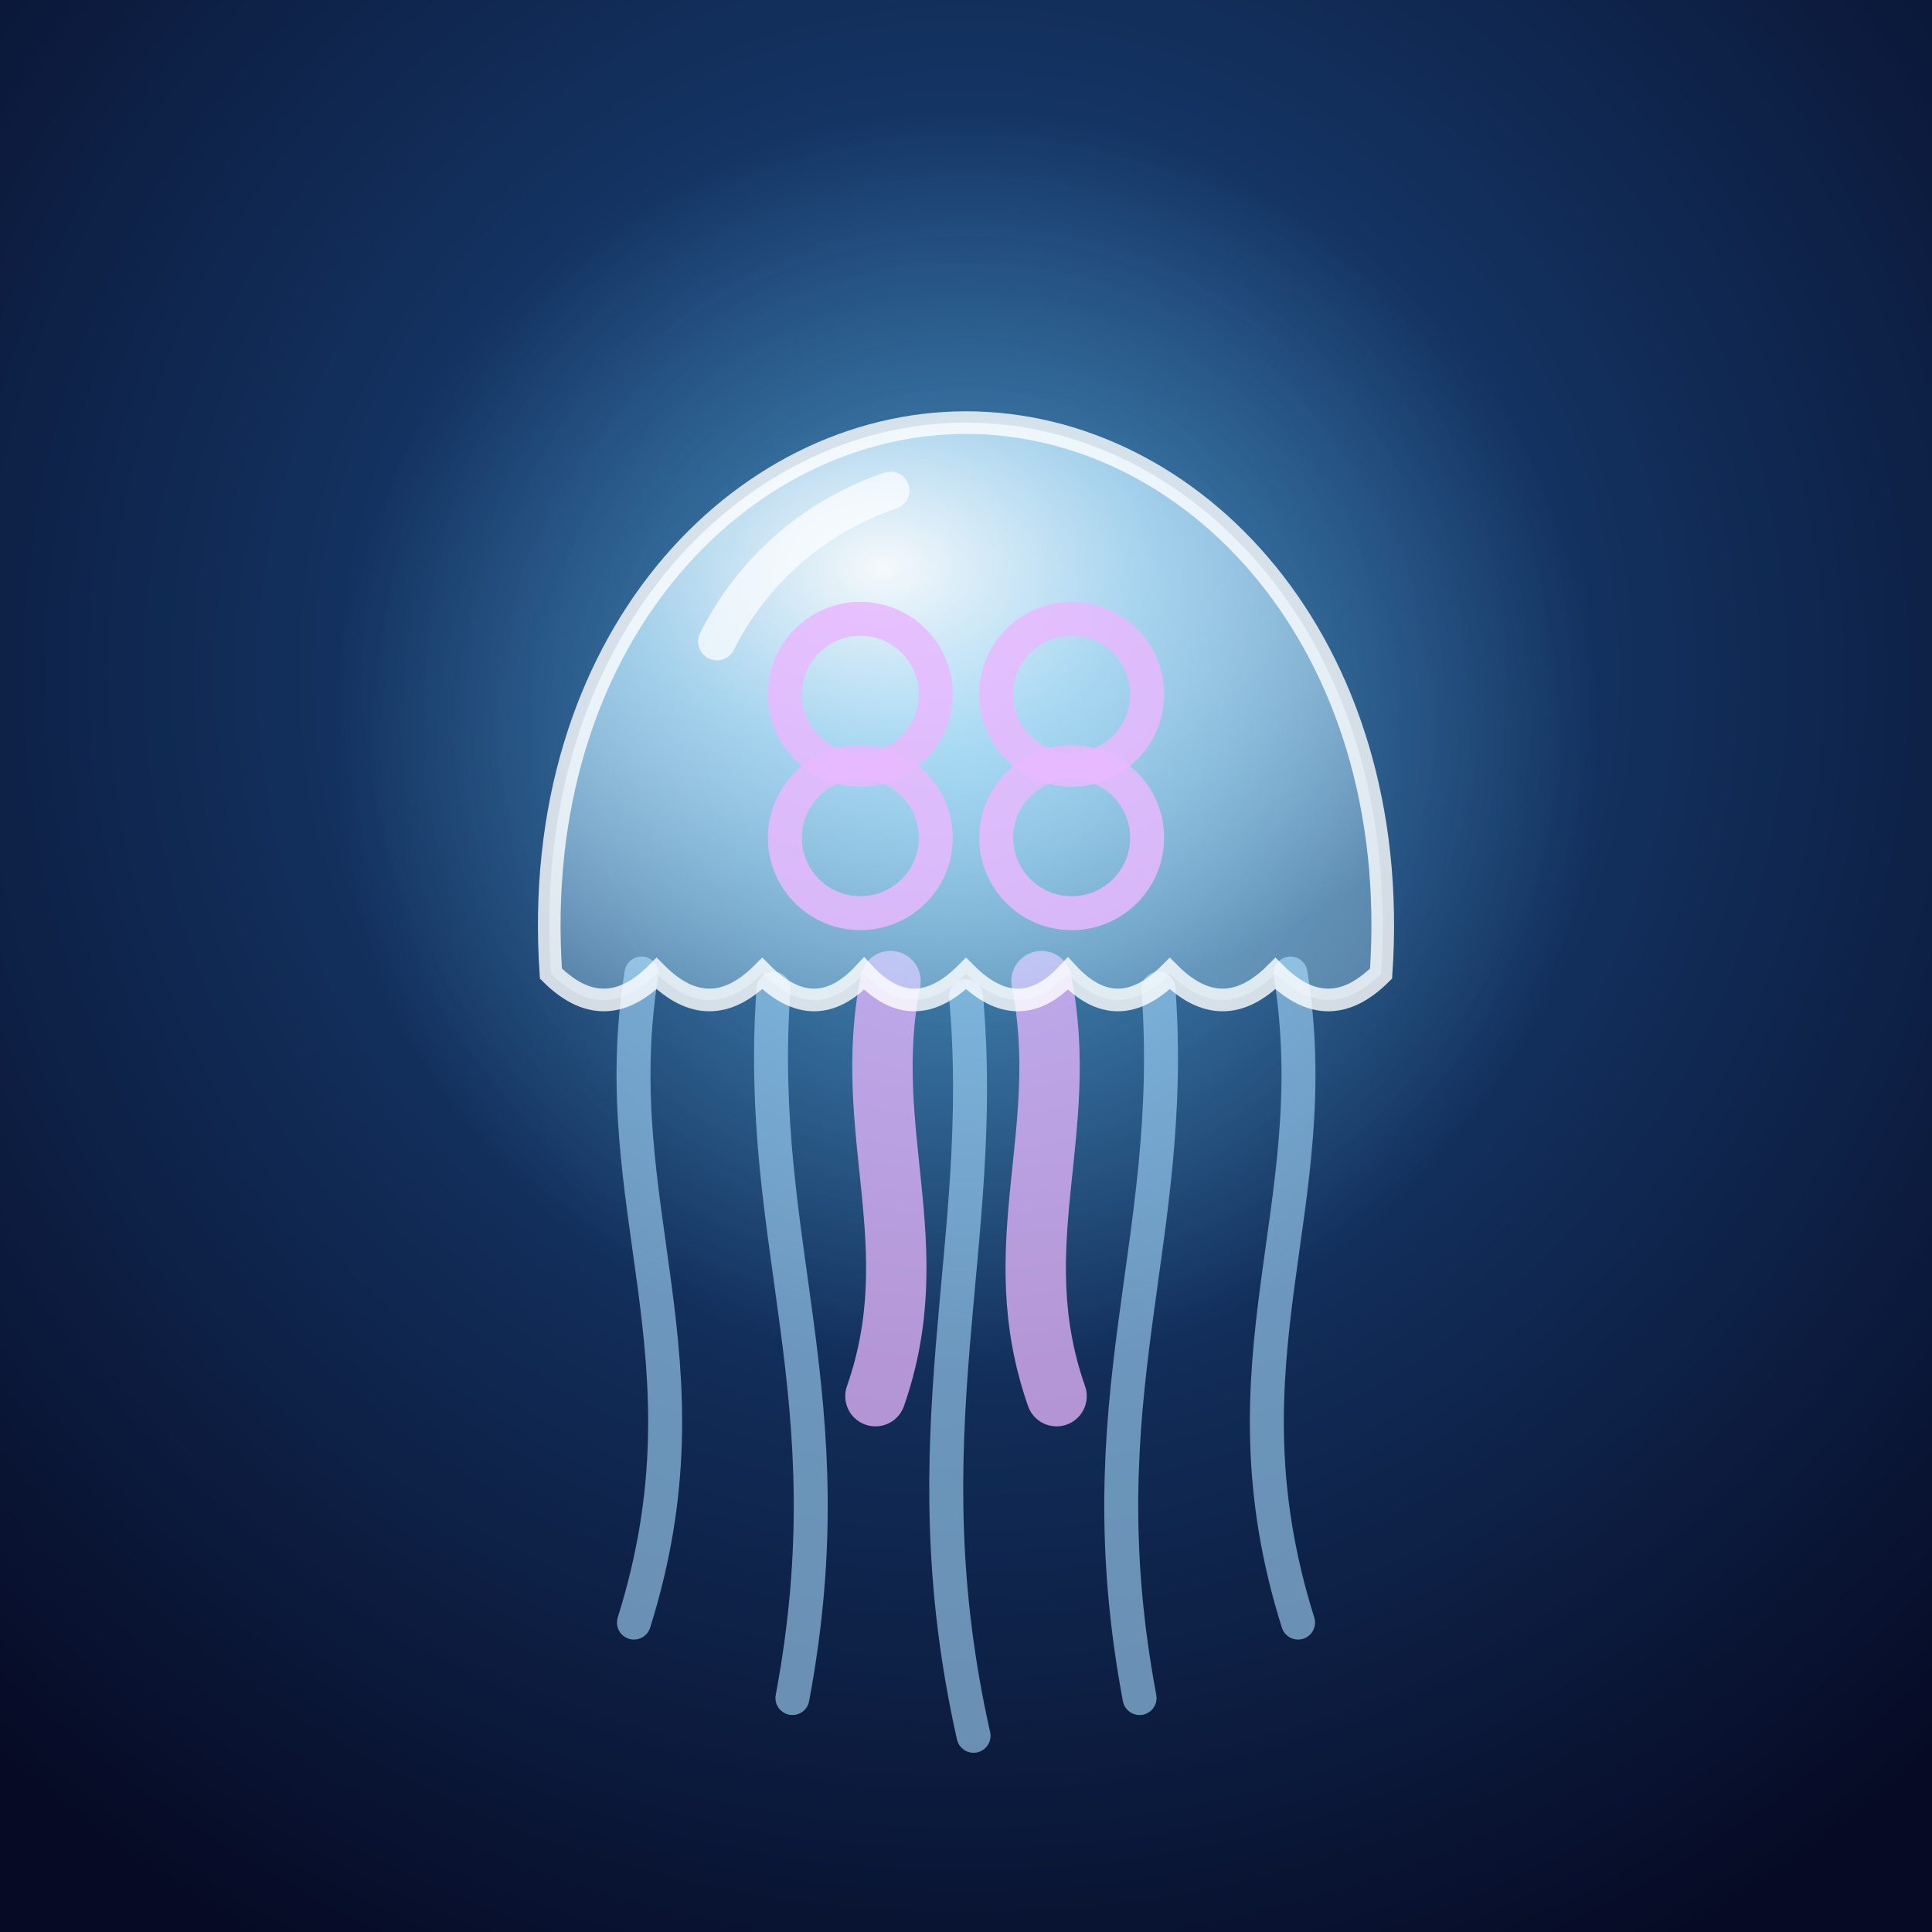
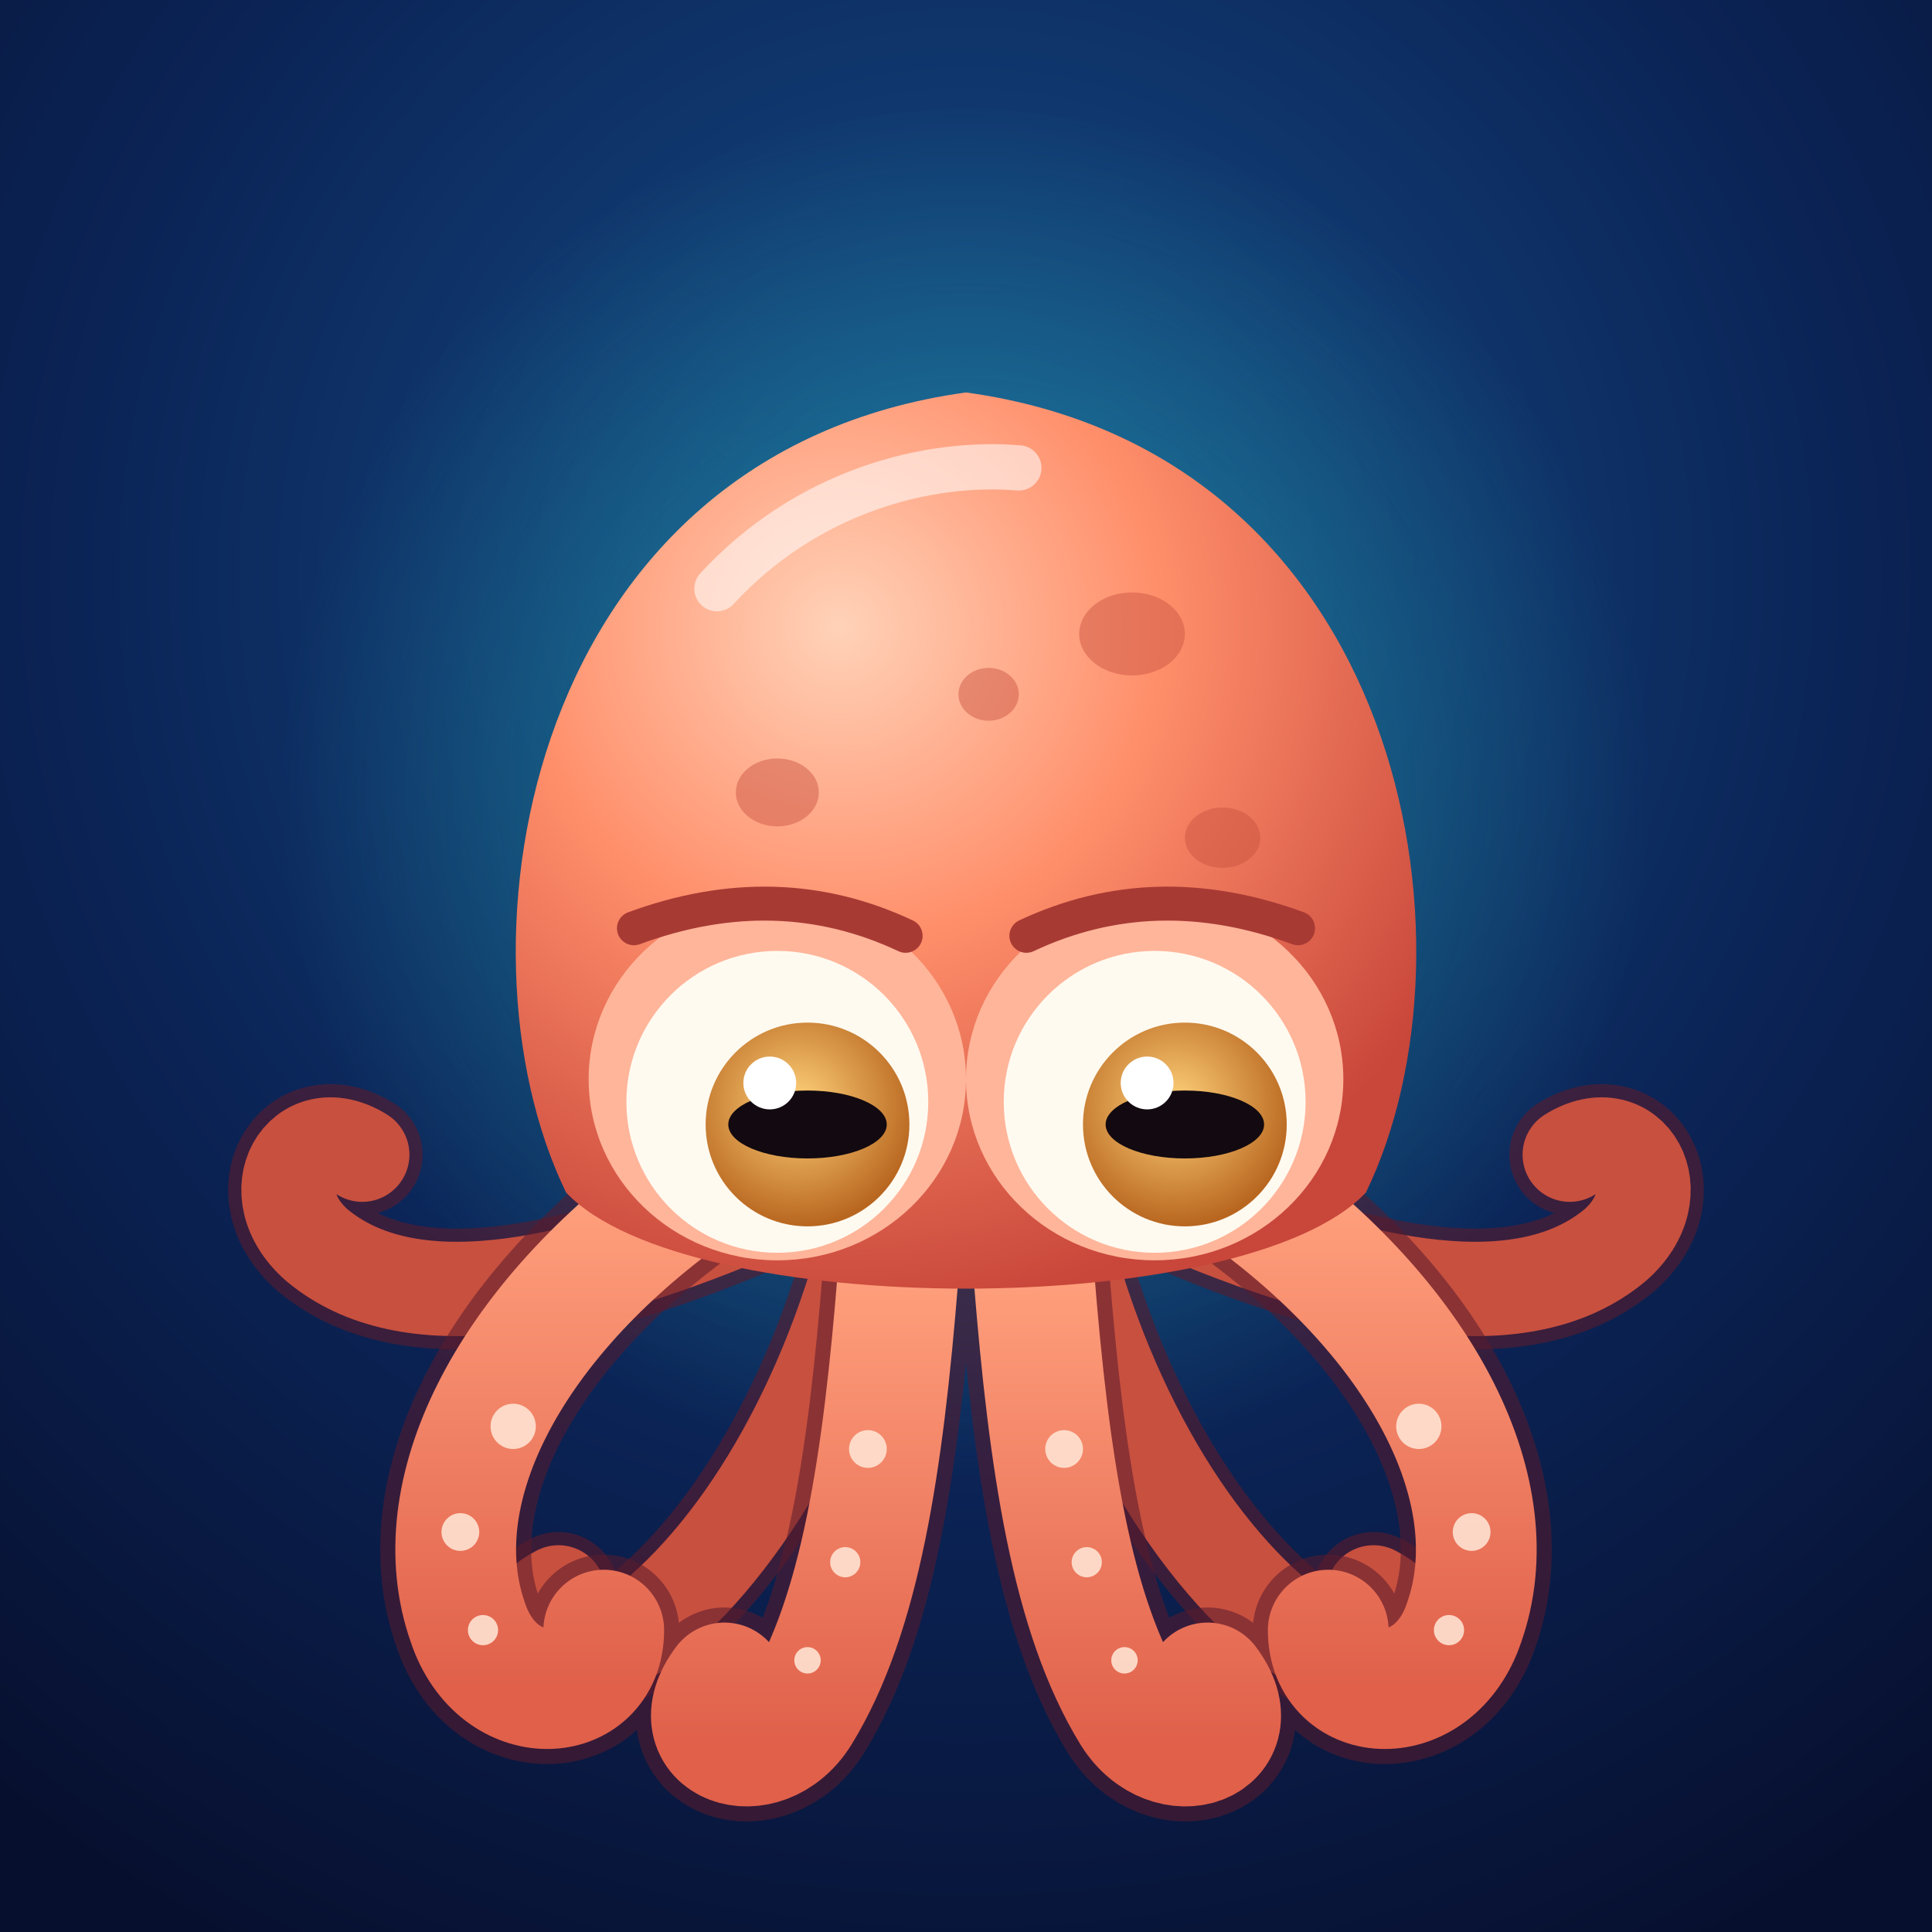
<svg xmlns="http://www.w3.org/2000/svg" viewBox="0 0 512 512">
  <defs>
-     <radialGradient id="bg" cx="50%" cy="35%" r="75%">
-       <stop offset="0" stop-color="#1d4f8c" />
-       <stop offset="1" stop-color="#060a24" />
+     <radialGradient id="sea" cx="50%" cy="30%" r="80%">
+       <stop offset="0" stop-color="#16508a" />
+       <stop offset=".55" stop-color="#0b2558" />
+       <stop offset="1" stop-color="#070f2e" />
    </radialGradient>
-     <radialGradient id="halo" cx="50%" cy="42%" r="40%">
-       <stop offset="0" stop-color="#7fe3ff" stop-opacity=".55" />
-       <stop offset="1" stop-color="#7fe3ff" stop-opacity="0" />
+     <radialGradient id="halo" cx="50%" cy="44%" r="42%">
+       <stop offset="0" stop-color="#2fe0d0" stop-opacity=".45" />
+       <stop offset="1" stop-color="#2fe0d0" stop-opacity="0" />
    </radialGradient>
-     <radialGradient id="bell" cx="40%" cy="25%" r="80%">
-       <stop offset="0" stop-color="#ffffff" stop-opacity=".95" />
-       <stop offset=".4" stop-color="#bfe9ff" stop-opacity=".8" />
-       <stop offset="1" stop-color="#bfe9ff" stop-opacity=".35" />
+     <radialGradient id="skin" cx="36%" cy="26%" r="78%">
+       <stop offset="0" stop-color="#ffd2b8" />
+       <stop offset=".45" stop-color="#ff8f6b" />
+       <stop offset="1" stop-color="#c8463a" />
+     </radialGradient>
+     <linearGradient id="arm" x1="0" y1="0" x2="0" y2="1">
+       <stop offset="0" stop-color="#ff9f7c" />
+       <stop offset="1" stop-color="#e0604a" />
+     </linearGradient>
+     <radialGradient id="iris" cx="45%" cy="40%" r="60%">
+       <stop offset="0" stop-color="#ffd27a" />
+       <stop offset="1" stop-color="#b8661f" />
    </radialGradient>
  </defs>
-   <rect width="512" height="512" fill="url(#bg)" />
-   <circle cx="256" cy="230" r="210" fill="url(#halo)" />
-   <g fill="none" stroke="#a8dcff" stroke-opacity=".6" stroke-width="9" stroke-linecap="round">
-     <path d="M170 258 C160 320 190 360 168 430" />
-     <path d="M205 262 C200 330 225 370 210 450" />
-     <path d="M256 264 C262 330 240 380 258 460" />
-     <path d="M307 262 C312 330 287 370 302 450" />
-     <path d="M342 258 C352 320 322 360 344 430" />
+   <rect width="512" height="512" fill="url(#sea)" />
+   <circle cx="256" cy="236" r="220" fill="url(#halo)" />
+   <g fill="none" stroke="#5a1a2c" stroke-width="32" stroke-linecap="round" opacity=".6">
+     <path d="M198 322 C150 342 108 350 84 330 C68 316 80 296 96 306" />
+     <path d="M228 336 C214 384 188 422 160 438 C142 448 132 430 148 422" />
+     <path d="M 314 322 C 362 342 404 350 428 330 C 444 316 432 296 416 306" />
+     <path d="M 284 336 C 298 384 324 422 352 438 C 370 448 380 430 364 422" />
  </g>
-   <g fill="none" stroke="#e9b8ff" stroke-opacity=".75" stroke-width="16" stroke-linecap="round">
-     <path d="M236 260 C228 300 246 330 232 370" />
-     <path d="M276 260 C284 300 266 330 280 370" />
+   <g fill="none" stroke="#c8503f" stroke-width="25" stroke-linecap="round">
+     <path d="M198 322 C150 342 108 350 84 330 C68 316 80 296 96 306" />
+     <path d="M228 336 C214 384 188 422 160 438 C142 448 132 430 148 422" />
+     <path d="M 314 322 C 362 342 404 350 428 330 C 444 316 432 296 416 306" />
+     <path d="M 284 336 C 298 384 324 422 352 438 C 370 448 380 430 364 422" />
  </g>
-   <path d="M146 258 C140 170 196 112 256 112 C316 112 372 170 366 258 Q352 272 338 258 Q324 272 310 258 Q296 272 283 258 Q270 272 256 258 Q242 272 229 258 Q216 272 202 258 Q188 272 174 258 Q160 272 146 258 Z" fill="url(#bell)" stroke="#ffffff" stroke-opacity=".8" stroke-width="6" />
-   <g fill="none" stroke="#e9b8ff" stroke-width="9" stroke-opacity=".85">
-     <circle cx="228" cy="184" r="20" />
-     <circle cx="284" cy="184" r="20" />
-     <circle cx="228" cy="222" r="20" />
-     <circle cx="284" cy="222" r="20" />
+   <g fill="none" stroke="#5a1a2c" stroke-width="40" stroke-linecap="round" opacity=".55">
+     <path d="M180 318 C134 352 112 396 124 430 C132 454 160 452 160 432" />
+     <path d="M238 338 C234 388 228 428 212 454 C202 470 180 462 192 446" />
+     <path d="M 332 318 C 378 352 400 396 388 430 C 380 454 352 452 352 432" />
+     <path d="M 274 338 C 278 388 284 428 300 454 C 310 470 332 462 320 446" />
  </g>
-   <path d="M190 170 A80 80 0 0 1 236 130" fill="none" stroke="#fff" stroke-opacity=".7" stroke-width="10" stroke-linecap="round" />
+   <g fill="none" stroke="url(#arm)" stroke-width="32" stroke-linecap="round">
+     <path d="M180 318 C134 352 112 396 124 430 C132 454 160 452 160 432" />
+     <path d="M238 338 C234 388 228 428 212 454 C202 470 180 462 192 446" />
+     <path d="M 332 318 C 378 352 400 396 388 430 C 380 454 352 452 352 432" />
+     <path d="M 274 338 C 278 388 284 428 300 454 C 310 470 332 462 320 446" />
+   </g>
+   <g fill="#ffe2d2" opacity=".9">
+     <circle cx="136" cy="378" r="6" />
+     <circle cx="122" cy="406" r="5" />
+     <circle cx="128" cy="432" r="4" />
+     <circle cx="376" cy="378" r="6" />
+     <circle cx="390" cy="406" r="5" />
+     <circle cx="384" cy="432" r="4" />
+     <circle cx="230" cy="384" r="5" />
+     <circle cx="224" cy="414" r="4" />
+     <circle cx="214" cy="440" r="3.5" />
+     <circle cx="282" cy="384" r="5" />
+     <circle cx="288" cy="414" r="4" />
+     <circle cx="298" cy="440" r="3.5" />
+   </g>
+   <path d="M150 316 C118 250 140 120 256 104 C372 120 394 250 362 316 C330 350 182 350 150 316 Z" fill="url(#skin)" />
+   <path d="M190 156 C214 130 246 122 270 124" fill="none" stroke="#ffffff" stroke-opacity=".55" stroke-width="12" stroke-linecap="round" />
+   <g fill="#c8503f" opacity=".45">
+     <ellipse cx="300" cy="168" rx="14" ry="11" />
+     <ellipse cx="206" cy="210" rx="11" ry="9" />
+     <ellipse cx="324" cy="222" rx="10" ry="8" />
+     <ellipse cx="262" cy="184" rx="8" ry="7" />
+   </g>
+   <g>
+     <ellipse cx="206" cy="286" rx="50" ry="48" fill="#ffb59a" />
+     <ellipse cx="306" cy="286" rx="50" ry="48" fill="#ffb59a" />
+     <circle cx="206" cy="292" r="40" fill="#fffaf0" />
+     <circle cx="306" cy="292" r="40" fill="#fffaf0" />
+     <circle cx="214" cy="298" r="27" fill="url(#iris)" />
+     <circle cx="314" cy="298" r="27" fill="url(#iris)" />
+     <ellipse cx="214" cy="298" rx="21" ry="9" fill="#120a10" />
+     <ellipse cx="314" cy="298" rx="21" ry="9" fill="#120a10" />
+     <circle cx="204" cy="287" r="7" fill="#ffffff" />
+     <circle cx="304" cy="287" r="7" fill="#ffffff" />
+     <path d="M168 246 Q206 232 240 248" fill="none" stroke="#a83a34" stroke-width="9" stroke-linecap="round" />
+     <path d="M272 248 Q306 232 344 246" fill="none" stroke="#a83a34" stroke-width="9" stroke-linecap="round" />
+   </g>
</svg>
